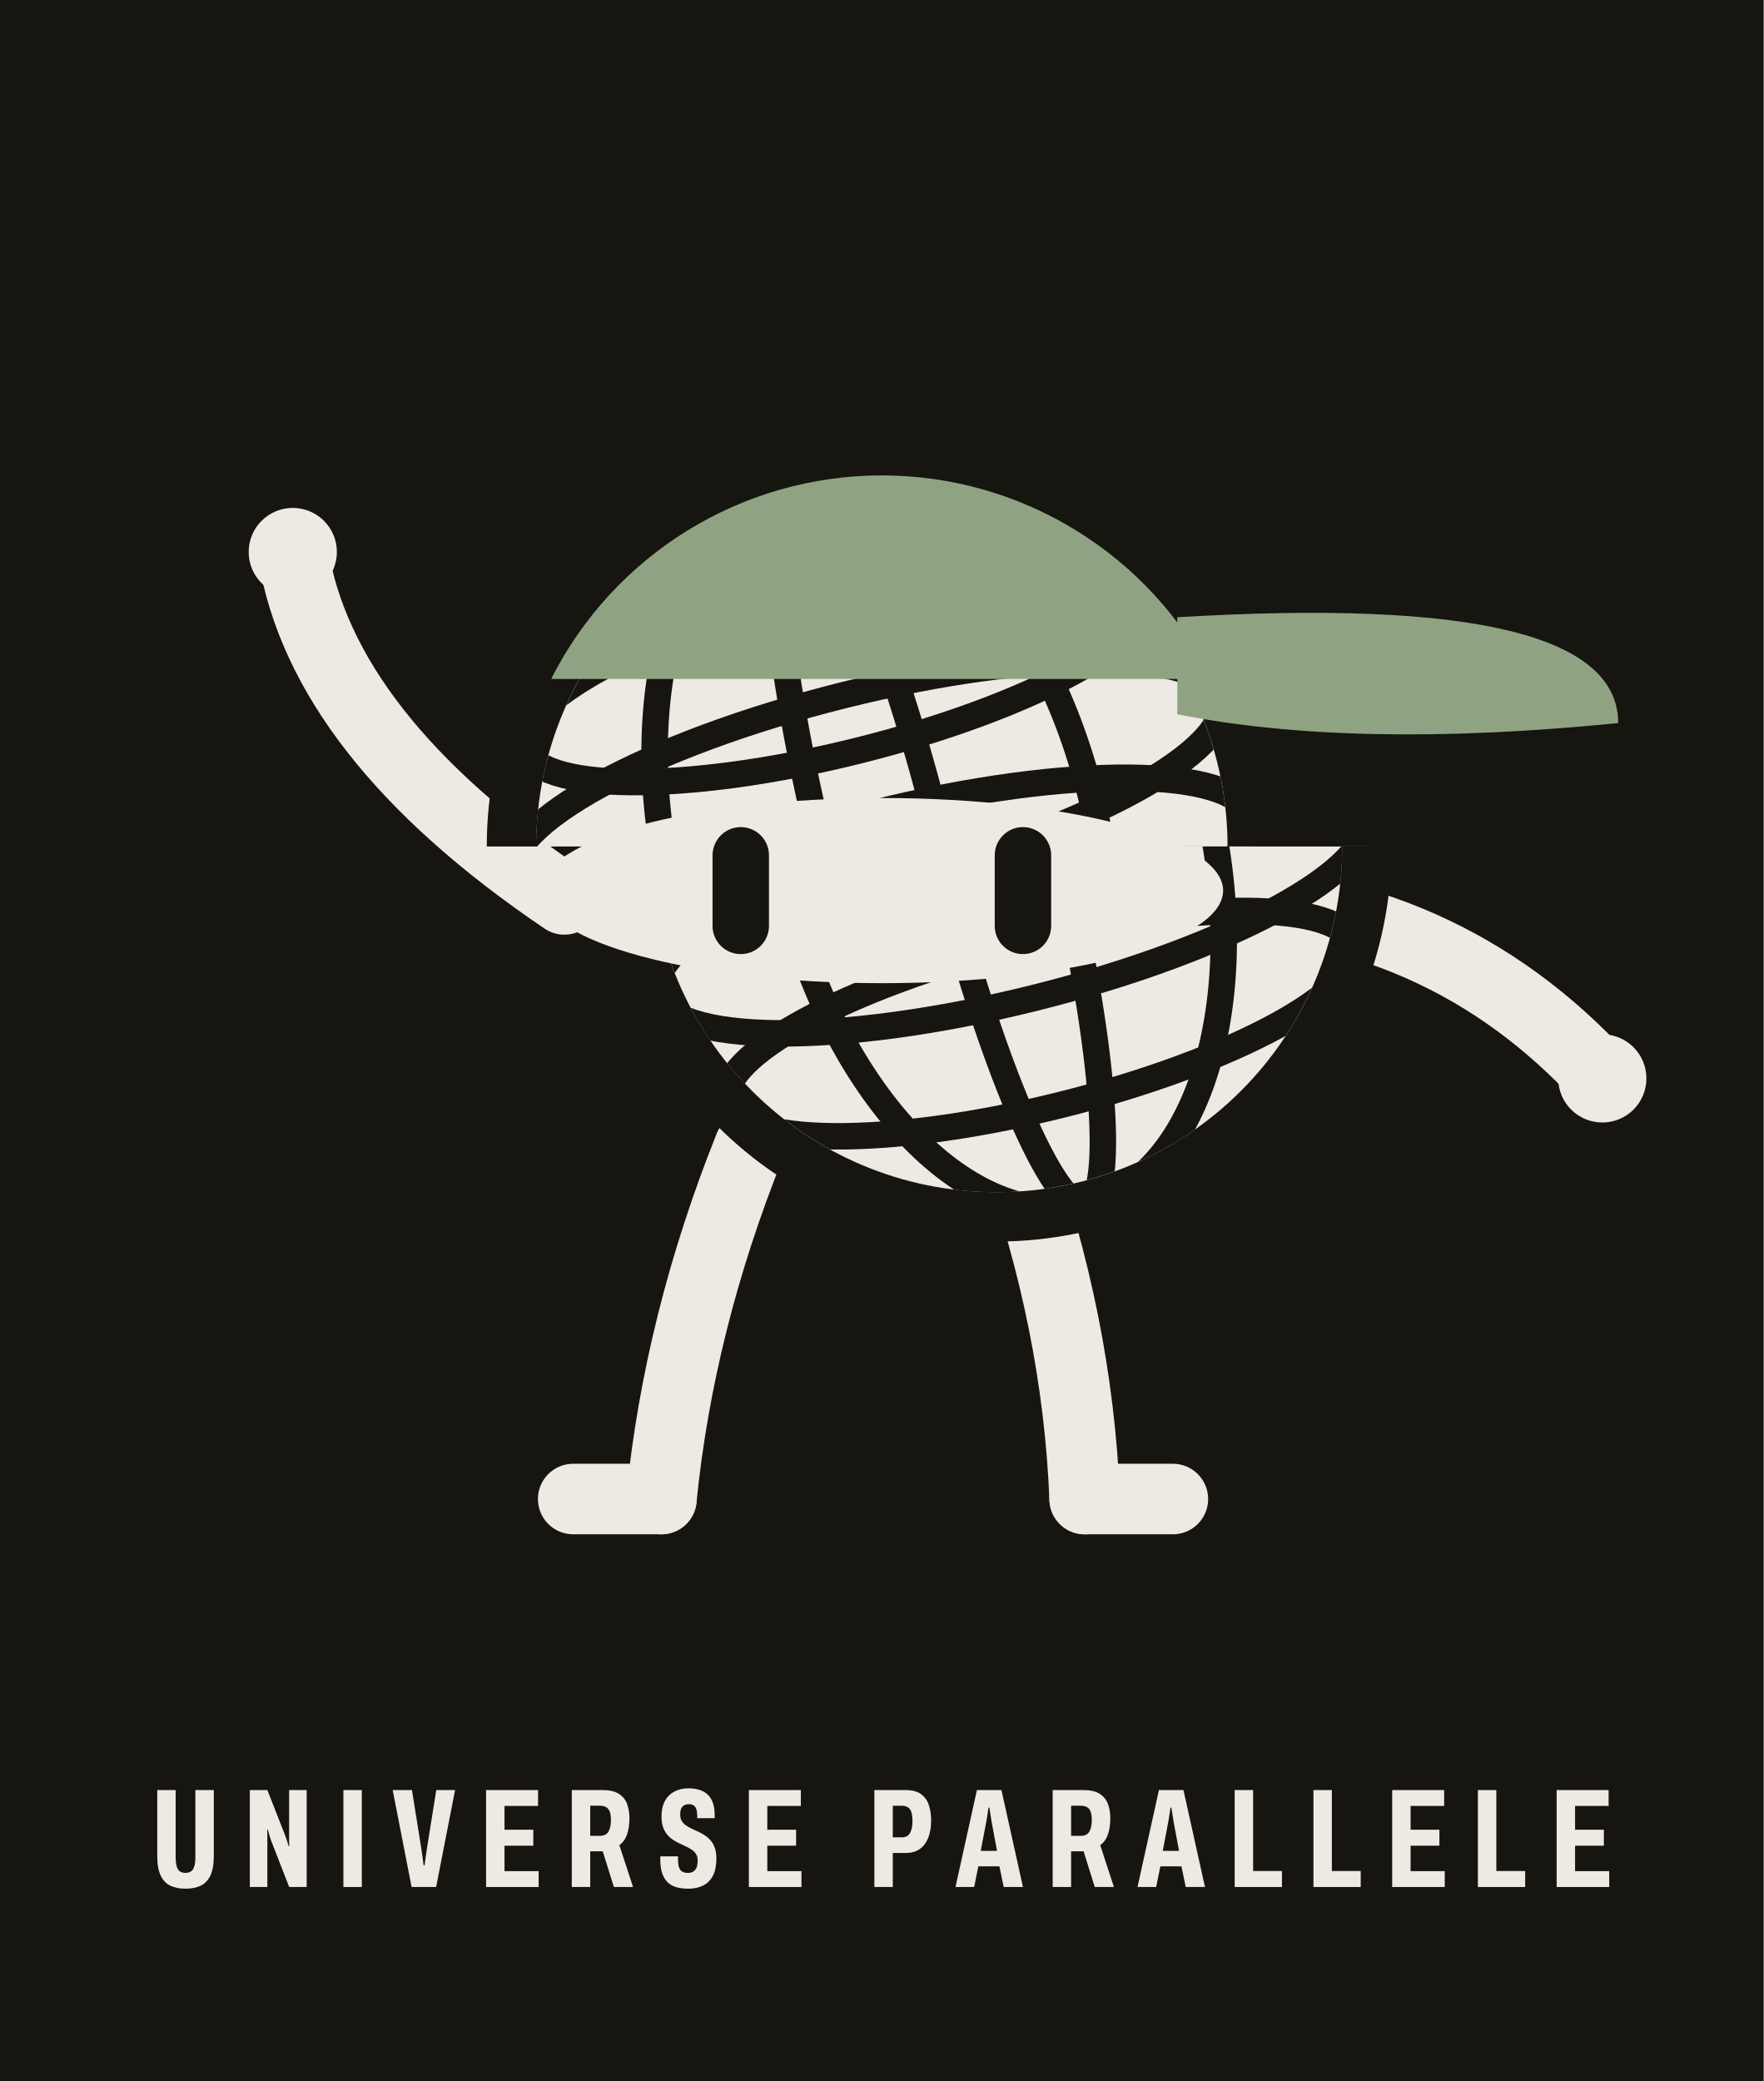
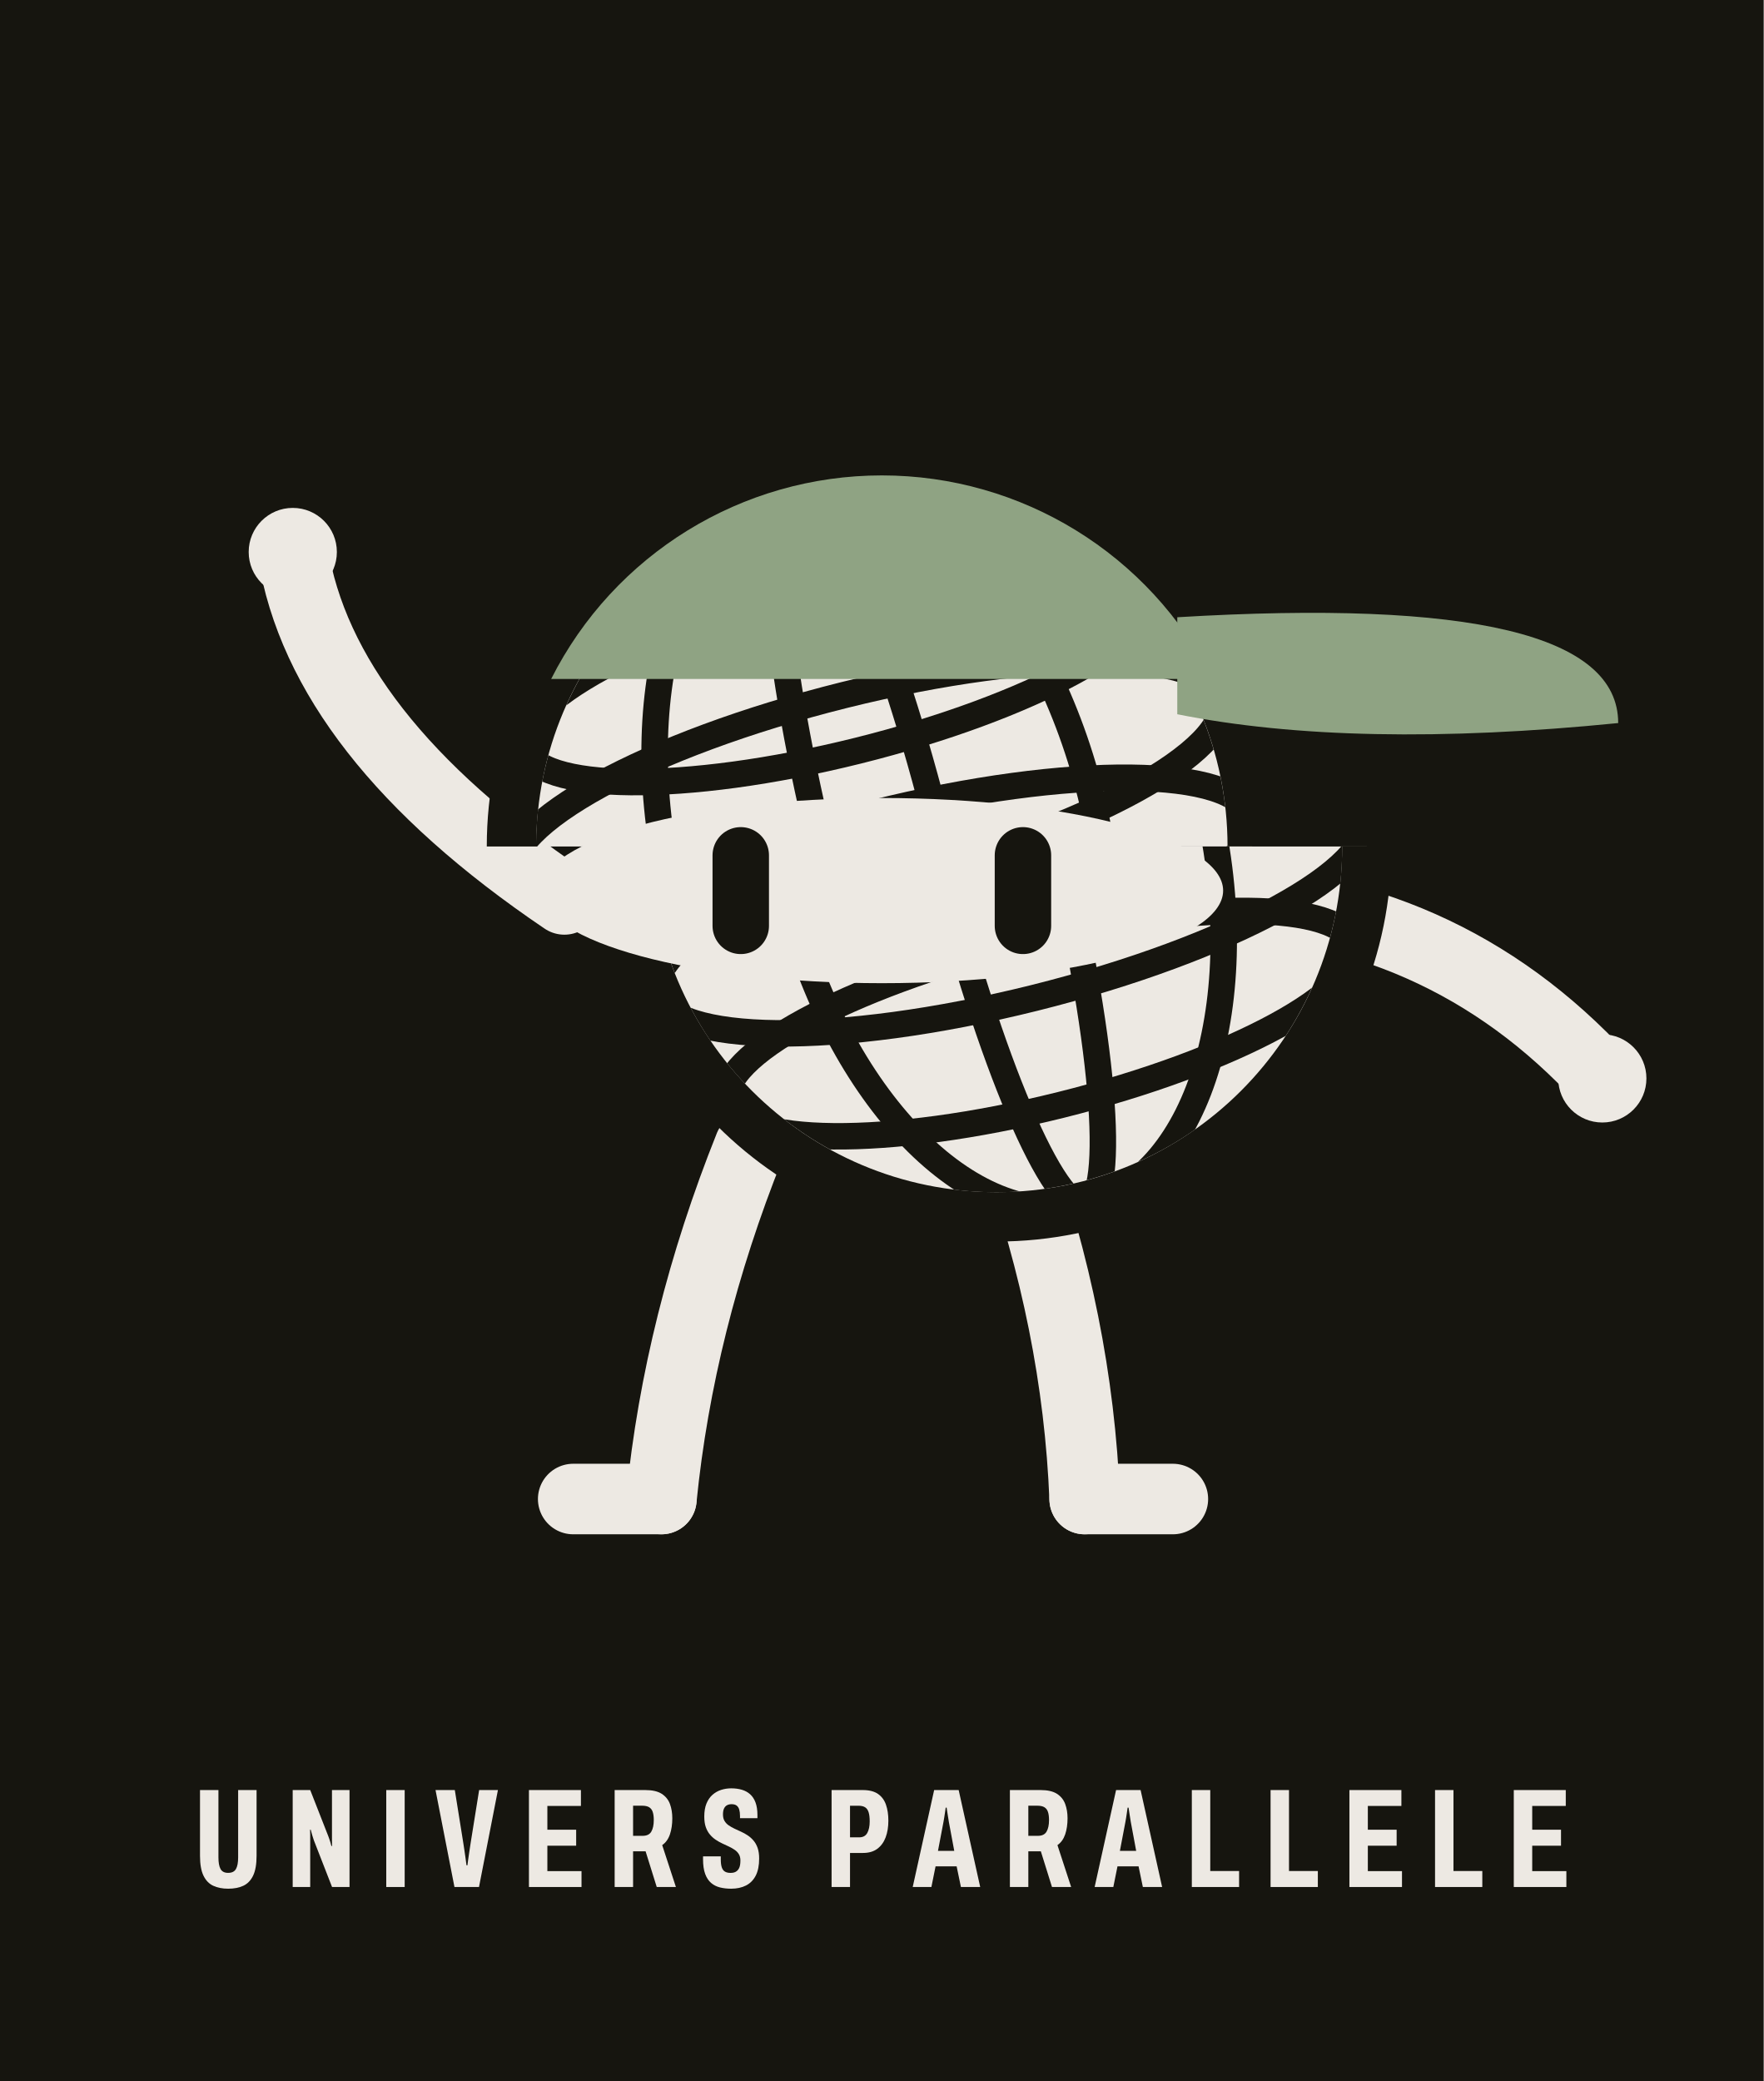
- <svg xmlns="http://www.w3.org/2000/svg" viewBox="0 0 200 236" width="200" height="236" role="img" aria-label="Universe Parallele">
+ <svg xmlns="http://www.w3.org/2000/svg" viewBox="0 0 200 236" width="200" height="236" role="img" aria-label="Univers Parallele">
  <rect width="200" height="236" fill="#16150F" />
  <path d="M64.0,102.0 Q36.5,83.4 33.2,62.6" fill="none" stroke="#EDE9E3" stroke-width="8" stroke-linecap="round" />
  <circle cx="33.2" cy="62.6" r="5.0" fill="#EDE9E3" stroke="none" />
  <path d="M136.0,102.0 Q163.5,102.5 181.7,122.3" fill="none" stroke="#EDE9E3" stroke-width="8" stroke-linecap="round" />
  <circle cx="181.7" cy="122.3" r="5.0" fill="#EDE9E3" stroke="none" />
  <path d="M85,130.0 Q77.0,150.0 75.0,170.0" fill="none" stroke="#EDE9E3" stroke-width="8" stroke-linecap="round" />
  <path d="M75.0,170.0 l-10,0" fill="none" stroke="#EDE9E3" stroke-width="8" stroke-linecap="round" />
  <path d="M115,130.0 Q122.2,150.0 123.0,170.0" fill="none" stroke="#EDE9E3" stroke-width="8" stroke-linecap="round" />
  <path d="M123.0,170.0 l10,0" fill="none" stroke="#EDE9E3" stroke-width="8" stroke-linecap="round" />
  <defs>
    <clipPath id="hb-hi">
      <rect x="0" y="0" width="200" height="96" />
    </clipPath>
    <clipPath id="hb-lo">
      <rect x="0" y="96" width="200" height="200" />
    </clipPath>
  </defs>
  <g clip-path="url(#hb-hi)">
    <defs>
      <clipPath id="g">
        <circle cx="100" cy="96" r="39.2" />
      </clipPath>
    </defs>
    <circle cx="100" cy="96" r="42" fill="#EDE9E3" stroke="#16150F" stroke-width="5.6" />
    <g clip-path="url(#g)" transform="rotate(-14 100 96)">
      <ellipse cx="100" cy="75.3" rx="36.6" ry="9.5" fill="none" stroke="#16150F" stroke-width="3.0" />
      <ellipse cx="100" cy="89.1" rx="41.4" ry="10.8" fill="none" stroke="#16150F" stroke-width="3.0" />
      <ellipse cx="100" cy="102.9" rx="41.4" ry="10.8" fill="none" stroke="#16150F" stroke-width="3.0" />
      <ellipse cx="100" cy="116.7" rx="36.6" ry="9.5" fill="none" stroke="#16150F" stroke-width="3.0" />
      <ellipse cx="100" cy="96" rx="6.7" ry="42" fill="none" stroke="#16150F" stroke-width="3.0" />
      <ellipse cx="100" cy="96" rx="24.4" ry="42" fill="none" stroke="#16150F" stroke-width="3.0" />
      <ellipse cx="100" cy="96" rx="42.0" ry="42" fill="none" stroke="#16150F" stroke-width="3.0" />
    </g>
  </g>
  <g clip-path="url(#hb-lo)" transform="translate(13 0)">
    <defs>
      <clipPath id="g">
        <circle cx="100" cy="96" r="39.2" />
      </clipPath>
    </defs>
    <circle cx="100" cy="96" r="42" fill="#EDE9E3" stroke="#16150F" stroke-width="5.6" />
    <g clip-path="url(#g)" transform="rotate(-14 100 96)">
      <ellipse cx="100" cy="75.3" rx="36.6" ry="9.5" fill="none" stroke="#16150F" stroke-width="3.0" />
      <ellipse cx="100" cy="89.1" rx="41.4" ry="10.8" fill="none" stroke="#16150F" stroke-width="3.0" />
      <ellipse cx="100" cy="102.9" rx="41.4" ry="10.8" fill="none" stroke="#16150F" stroke-width="3.0" />
      <ellipse cx="100" cy="116.7" rx="36.6" ry="9.5" fill="none" stroke="#16150F" stroke-width="3.0" />
      <ellipse cx="100" cy="96" rx="6.7" ry="42" fill="none" stroke="#16150F" stroke-width="3.0" />
      <ellipse cx="100" cy="96" rx="24.4" ry="42" fill="none" stroke="#16150F" stroke-width="3.0" />
      <ellipse cx="100" cy="96" rx="42.0" ry="42" fill="none" stroke="#16150F" stroke-width="3.0" />
    </g>
  </g>
  <g fill="#8FA383" stroke="none">
    <path d="M62.5,77 A42,42 0 0 1 137.5,77 Z" />
    <path d="M133.5,70 Q183.5,67 183.5,82 Q153.5,85 133.5,81 Z" />
  </g>
  <ellipse cx="100" cy="101" rx="38.7" ry="10.5" fill="#EDE9E3" stroke="none" />
  <g stroke="#16150F" stroke-width="6.4" stroke-linecap="round" fill="none">
    <path d="M84,97 l0,8" />
    <path d="M116,97 l0,8" />
  </g>
  <g fill="#EDE9E3" stroke="none">
-     <path transform="translate(17.12 214.00) scale(0.016 -0.016)" d="M244.2 -12.0Q182.7 -12.0 138.0 8.9Q93.3 29.9 68.8 80.9Q44.4 132.0 44.4 220.6V687.2H175.0V209.8Q175.0 154.5 190.1 127.3Q205.3 100.2 243.7 100.2Q283.2 100.2 299.0 127.3Q314.7 154.5 314.7 209.8V687.2H445.3V220.6Q445.3 132.0 420.9 80.9Q396.4 29.9 351.6 8.9Q306.7 -12.0 244.2 -12.0Z" />
-     <path transform="translate(27.54 214.00) scale(0.016 -0.016)" d="M49.4 0.0V687.2H173.7L302.0 359.7Q305.0 351.8 308.9 340.4Q312.8 329.0 316.7 316.2Q320.6 303.3 323.6 290.8H328.6Q327.8 310.4 327.8 329.2Q327.8 348.0 327.8 359.7V687.2H452.2V0.0H328.4L199.5 330.9Q195.1 343.8 188.9 364.0Q182.7 384.3 177.0 406.6H172.7Q173.5 390.5 173.5 369.5Q173.5 348.5 173.5 330.9V0.0Z" />
-     <path transform="translate(38.15 214.00) scale(0.016 -0.016)" d="M49.4 0.0V687.2H180.0V0.0Z" />
-     <path transform="translate(44.39 214.00) scale(0.016 -0.016)" d="M142.8 0.0 8.6 687.2H145.3L205.4 312.0Q209.0 291.6 212.9 263.1Q216.9 234.6 221.2 205.4Q225.6 176.2 228.1 154.0H234.8Q236.0 165.2 239.1 187.8Q242.1 210.3 246.9 242.0Q251.6 273.6 257.5 312.0L317.7 687.2H450.9L316.7 0.0Z" />
-     <path transform="translate(54.33 214.00) scale(0.016 -0.016)" d="M49.4 0.0V687.2H417.8V574.6H180.0V406.1H384.1V292.7H180.0V112.6H422.0V0.0Z" />
-     <path transform="translate(64.05 214.00) scale(0.016 -0.016)" d="M49.4 0.0V687.2H266.3Q341.7 687.2 383.2 660.4Q424.6 633.6 441.3 588.3Q458.0 543.0 458.0 487.2Q458.0 423.0 441.2 373.2Q424.3 323.3 386.4 296.9L483.5 0.0H347.7L268.7 252.9H180.0V0.0ZM180.0 362.7H247.8Q292.1 362.7 309.4 392.9Q326.7 423.1 326.7 474.7Q326.7 509.2 319.3 531.8Q311.9 554.3 294.1 565.3Q276.3 576.3 243.1 576.3H180.0Z" />
-     <path transform="translate(74.46 214.00) scale(0.016 -0.016)" d="M224.8 -12.0Q182.1 -12.0 145.9 -3.0Q109.6 6.0 82.7 29.1Q55.9 52.2 40.8 93.0Q25.8 133.9 25.8 197.7Q25.8 202.1 25.8 207.6Q25.8 213.2 26.0 217.2H151.5Q151.5 212.2 151.5 207.1Q151.5 202.0 151.5 197.0Q151.5 160.0 158.8 138.8Q166.2 117.6 181.6 108.8Q197.0 100.0 221.1 100.0Q235.2 100.0 246.0 103.1Q256.9 106.3 265.6 113.4Q274.3 120.6 279.9 130.9Q285.6 141.2 288.1 155.4Q290.7 169.7 290.7 188.1Q290.7 214.1 279.9 232.2Q269.1 250.3 250.7 263.0Q232.2 275.8 209.7 286.5Q187.1 297.1 162.6 308.5Q138.2 319.9 115.6 335.0Q93.0 350.1 74.6 372.0Q56.1 393.8 45.3 424.6Q34.6 455.4 34.6 499.4Q34.6 553.2 50.0 591.2Q65.4 629.1 92.3 653.1Q119.2 677.0 153.5 688.2Q187.9 699.4 225.8 699.4Q266.8 699.4 300.8 689.4Q334.9 679.4 359.5 657.4Q384.2 635.4 397.7 599.2Q411.3 563.0 411.3 510.6V487.8H287.8V503.0Q287.8 530.1 282.4 548.7Q277.0 567.2 264.1 577.1Q251.3 587.0 227.6 587.0Q209.7 587.0 195.9 579.7Q182.1 572.3 174.6 556.4Q167.1 540.5 167.1 514.4Q167.1 487.1 177.9 468.6Q188.7 450.1 207.3 437.2Q225.8 424.4 248.4 413.7Q271.0 403.0 295.3 392.0Q319.7 381.0 342.2 366.0Q364.8 351.0 383.3 329.4Q401.9 307.8 412.7 276.8Q423.5 245.8 423.5 202.0Q423.5 127.8 399.2 80.6Q374.8 33.3 330.2 10.7Q285.5 -12.0 224.8 -12.0Z" />
-     <path transform="translate(84.13 214.00) scale(0.016 -0.016)" d="M49.4 0.0V687.2H417.8V574.6H180.0V406.1H384.1V292.7H180.0V112.6H422.0V0.0Z" />
-     <path transform="translate(98.36 214.00) scale(0.016 -0.016)" d="M49.4 0.0V687.2H269.7Q338.6 687.2 378.1 659.9Q417.6 632.6 434.7 583.7Q451.8 534.8 451.8 470.3Q451.8 403.0 432.4 351.6Q413.0 300.3 373.4 270.8Q333.8 241.4 272.2 241.4H180.0V0.0ZM180.0 352.0H245.1Q285.1 352.0 302.3 383.0Q319.5 414.0 319.5 465.1Q319.5 505.0 311.9 529.5Q304.3 554.1 286.9 565.1Q269.5 576.1 238.9 576.1H180.0Z" />
-     <path transform="translate(108.35 214.00) scale(0.016 -0.016)" d="M0.0 0.0 151.9 687.2H325.7L478.3 0.0H341.7L311.3 146.4H161.9L132.4 0.0ZM179.0 256.1H294.4L256.2 461.0Q255.2 467.7 253.3 479.5Q251.4 491.4 249.0 506.0Q246.6 520.6 244.5 535.2Q242.4 549.7 240.4 562.4H233.7Q231.7 547.3 228.8 528.1Q226.0 508.9 223.1 490.7Q220.2 472.5 218.0 461.0Z" />
-     <path transform="translate(118.58 214.00) scale(0.016 -0.016)" d="M49.4 0.0V687.2H266.3Q341.7 687.2 383.2 660.4Q424.6 633.6 441.3 588.3Q458.0 543.0 458.0 487.2Q458.0 423.0 441.2 373.2Q424.3 323.3 386.4 296.9L483.5 0.0H347.7L268.7 252.9H180.0V0.0ZM180.0 362.7H247.8Q292.1 362.7 309.4 392.9Q326.7 423.1 326.7 474.7Q326.7 509.2 319.3 531.8Q311.9 554.3 294.1 565.3Q276.3 576.3 243.1 576.3H180.0Z" />
-     <path transform="translate(128.99 214.00) scale(0.016 -0.016)" d="M0.0 0.0 151.9 687.2H325.7L478.3 0.0H341.7L311.3 146.4H161.9L132.4 0.0ZM179.0 256.1H294.4L256.2 461.0Q255.2 467.7 253.3 479.5Q251.4 491.4 249.0 506.0Q246.6 520.6 244.5 535.2Q242.4 549.7 240.4 562.4H233.7Q231.7 547.3 228.8 528.1Q226.0 508.9 223.1 490.7Q220.2 472.5 218.0 461.0Z" />
-     <path transform="translate(139.22 214.00) scale(0.016 -0.016)" d="M49.4 0.0V687.2H180.0V113.4H384.4V0.0Z" />
-     <path transform="translate(148.15 214.00) scale(0.016 -0.016)" d="M49.4 0.0V687.2H180.0V113.4H384.4V0.0Z" />
-     <path transform="translate(157.08 214.00) scale(0.016 -0.016)" d="M49.4 0.0V687.2H417.8V574.6H180.0V406.1H384.1V292.7H180.0V112.6H422.0V0.0Z" />
-     <path transform="translate(166.80 214.00) scale(0.016 -0.016)" d="M49.4 0.0V687.2H180.0V113.4H384.4V0.0Z" />
-     <path transform="translate(175.73 214.00) scale(0.016 -0.016)" d="M49.4 0.0V687.2H417.8V574.6H180.0V406.1H384.1V292.7H180.0V112.6H422.0V0.0Z" />
+     <path transform="translate(21.97 214.00) scale(0.016 -0.016)" d="M244.2 -12.0Q182.7 -12.0 138.0 8.9Q93.3 29.9 68.8 80.9Q44.4 132.0 44.4 220.6V687.2H175.0V209.8Q175.0 154.5 190.1 127.3Q205.3 100.2 243.7 100.2Q283.2 100.2 299.0 127.3Q314.7 154.5 314.7 209.8V687.2H445.3V220.6Q445.3 132.0 420.9 80.9Q396.4 29.9 351.6 8.9Q306.7 -12.0 244.2 -12.0Z" />
+     <path transform="translate(32.40 214.00) scale(0.016 -0.016)" d="M49.4 0.0V687.2H173.7L302.0 359.7Q305.0 351.8 308.9 340.4Q312.8 329.0 316.7 316.2Q320.6 303.3 323.6 290.8H328.6Q327.8 310.4 327.8 329.2Q327.8 348.0 327.8 359.7V687.2H452.2V0.0H328.4L199.5 330.9Q195.1 343.8 188.9 364.0Q182.7 384.3 177.0 406.6H172.7Q173.5 390.5 173.5 369.5Q173.5 348.5 173.5 330.9V0.0Z" />
+     <path transform="translate(43.01 214.00) scale(0.016 -0.016)" d="M49.4 0.0V687.2H180.0V0.0Z" />
+     <path transform="translate(49.25 214.00) scale(0.016 -0.016)" d="M142.8 0.0 8.6 687.2H145.3L205.4 312.0Q209.0 291.6 212.9 263.1Q216.9 234.6 221.2 205.4Q225.6 176.2 228.1 154.0H234.8Q236.0 165.2 239.1 187.8Q242.1 210.3 246.9 242.0Q251.6 273.6 257.5 312.0L317.7 687.2H450.9L316.7 0.0Z" />
+     <path transform="translate(59.19 214.00) scale(0.016 -0.016)" d="M49.4 0.0V687.2H417.8V574.6H180.0V406.1H384.1V292.7H180.0V112.6H422.0V0.0Z" />
+     <path transform="translate(68.91 214.00) scale(0.016 -0.016)" d="M49.4 0.0V687.2H266.3Q341.7 687.2 383.2 660.4Q424.6 633.6 441.3 588.3Q458.0 543.0 458.0 487.2Q458.0 423.0 441.2 373.2Q424.3 323.3 386.4 296.9L483.5 0.0H347.7L268.7 252.9H180.0V0.0ZM180.0 362.7H247.8Q292.1 362.7 309.4 392.9Q326.7 423.1 326.7 474.7Q326.7 509.2 319.3 531.8Q311.9 554.3 294.1 565.3Q276.3 576.3 243.1 576.3H180.0Z" />
+     <path transform="translate(79.31 214.00) scale(0.016 -0.016)" d="M224.8 -12.0Q182.1 -12.0 145.9 -3.0Q109.6 6.0 82.7 29.1Q55.9 52.2 40.8 93.0Q25.8 133.9 25.8 197.7Q25.8 202.1 25.8 207.6Q25.8 213.2 26.0 217.2H151.5Q151.5 212.2 151.5 207.1Q151.5 202.0 151.5 197.0Q151.5 160.0 158.8 138.8Q166.2 117.6 181.6 108.8Q197.0 100.0 221.1 100.0Q235.2 100.0 246.0 103.1Q256.9 106.3 265.6 113.4Q274.3 120.6 279.9 130.9Q285.6 141.2 288.1 155.4Q290.7 169.7 290.7 188.1Q290.7 214.1 279.9 232.2Q269.1 250.3 250.7 263.0Q232.2 275.8 209.7 286.5Q187.1 297.1 162.6 308.5Q138.2 319.9 115.6 335.0Q93.0 350.1 74.6 372.0Q56.1 393.8 45.3 424.6Q34.6 455.4 34.6 499.4Q34.6 553.2 50.0 591.2Q65.4 629.1 92.3 653.1Q119.2 677.0 153.5 688.2Q187.9 699.4 225.8 699.4Q266.8 699.4 300.8 689.4Q334.9 679.4 359.5 657.4Q384.2 635.4 397.7 599.2Q411.3 563.0 411.3 510.6V487.8H287.8V503.0Q287.8 530.1 282.4 548.7Q277.0 567.2 264.1 577.1Q251.3 587.0 227.6 587.0Q209.7 587.0 195.9 579.7Q182.1 572.3 174.6 556.4Q167.1 540.5 167.1 514.4Q167.1 487.1 177.9 468.6Q188.7 450.1 207.3 437.2Q225.8 424.4 248.4 413.7Q271.0 403.0 295.3 392.0Q319.7 381.0 342.2 366.0Q364.8 351.0 383.3 329.4Q401.9 307.8 412.7 276.8Q423.5 245.8 423.5 202.0Q423.5 127.8 399.2 80.6Q374.8 33.3 330.2 10.7Q285.5 -12.0 224.8 -12.0Z" />
+     <path transform="translate(93.51 214.00) scale(0.016 -0.016)" d="M49.4 0.0V687.2H269.7Q338.6 687.2 378.1 659.9Q417.6 632.6 434.7 583.7Q451.8 534.8 451.8 470.3Q451.8 403.0 432.4 351.6Q413.0 300.3 373.4 270.8Q333.8 241.4 272.2 241.4H180.0V0.0ZM180.0 352.0H245.1Q285.1 352.0 302.3 383.0Q319.5 414.0 319.5 465.1Q319.5 505.0 311.9 529.5Q304.3 554.1 286.9 565.1Q269.5 576.1 238.9 576.1H180.0Z" />
+     <path transform="translate(103.50 214.00) scale(0.016 -0.016)" d="M0.0 0.0 151.9 687.2H325.7L478.3 0.0H341.7L311.3 146.4H161.9L132.4 0.0ZM179.0 256.1H294.4L256.2 461.0Q255.2 467.7 253.3 479.5Q251.4 491.4 249.0 506.0Q246.6 520.6 244.5 535.2Q242.4 549.7 240.4 562.4H233.7Q231.7 547.3 228.8 528.1Q226.0 508.9 223.1 490.7Q220.2 472.5 218.0 461.0Z" />
+     <path transform="translate(113.73 214.00) scale(0.016 -0.016)" d="M49.4 0.0V687.2H266.3Q341.7 687.2 383.2 660.4Q424.6 633.6 441.3 588.3Q458.0 543.0 458.0 487.2Q458.0 423.0 441.2 373.2Q424.3 323.3 386.4 296.9L483.5 0.0H347.7L268.7 252.9H180.0V0.0ZM180.0 362.7H247.8Q292.1 362.7 309.4 392.9Q326.7 423.1 326.7 474.7Q326.7 509.2 319.3 531.8Q311.9 554.3 294.1 565.3Q276.3 576.3 243.1 576.3H180.0Z" />
+     <path transform="translate(124.13 214.00) scale(0.016 -0.016)" d="M0.0 0.0 151.9 687.2H325.7L478.3 0.0H341.7L311.3 146.4H161.9L132.4 0.0ZM179.0 256.1H294.4L256.2 461.0Q255.2 467.7 253.3 479.5Q251.4 491.4 249.0 506.0Q246.6 520.6 244.5 535.2Q242.4 549.7 240.4 562.4H233.7Q231.7 547.3 228.8 528.1Q226.0 508.9 223.1 490.7Q220.2 472.5 218.0 461.0Z" />
+     <path transform="translate(134.36 214.00) scale(0.016 -0.016)" d="M49.4 0.0V687.2H180.0V113.4H384.4V0.0Z" />
+     <path transform="translate(143.29 214.00) scale(0.016 -0.016)" d="M49.4 0.0V687.2H180.0V113.4H384.4V0.0Z" />
+     <path transform="translate(152.23 214.00) scale(0.016 -0.016)" d="M49.4 0.0V687.2H417.8V574.6H180.0V406.1H384.1V292.7H180.0V112.6H422.0V0.0Z" />
+     <path transform="translate(161.94 214.00) scale(0.016 -0.016)" d="M49.4 0.0V687.2H180.0V113.4H384.4V0.0Z" />
+     <path transform="translate(170.87 214.00) scale(0.016 -0.016)" d="M49.4 0.0V687.2H417.8V574.6H180.0V406.1H384.1V292.7H180.0V112.6H422.0V0.0Z" />
  </g>
</svg>
